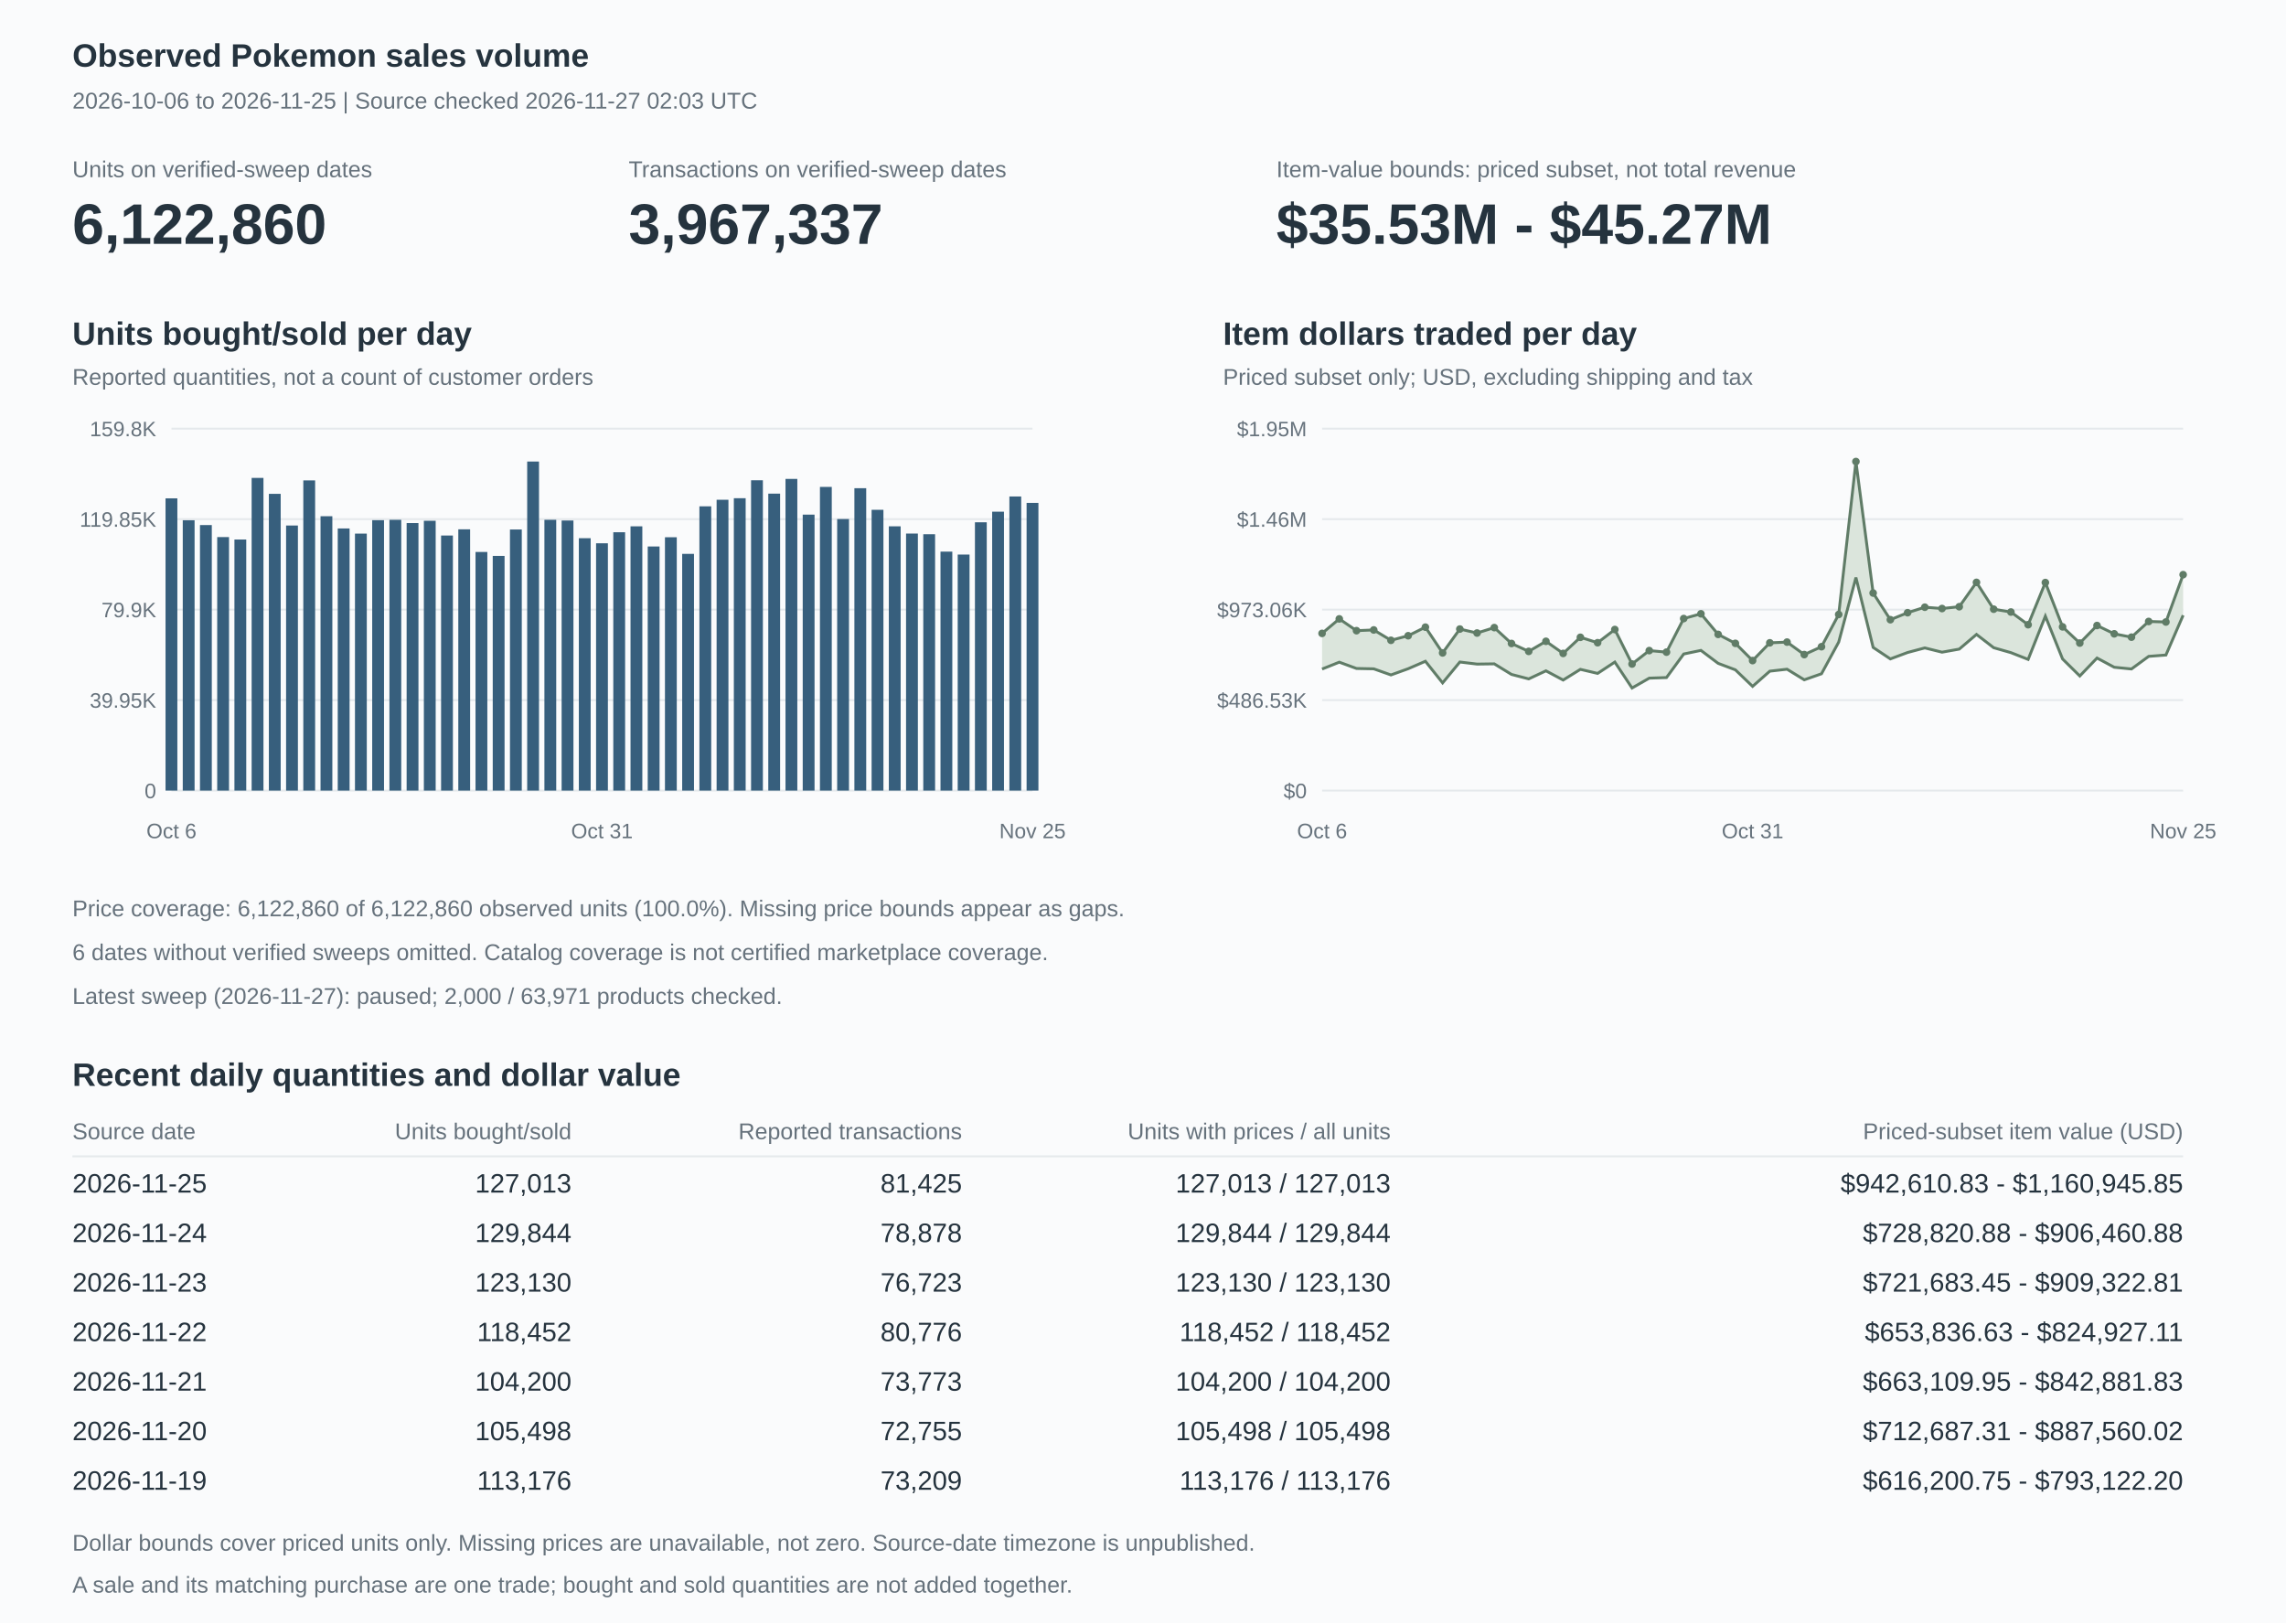
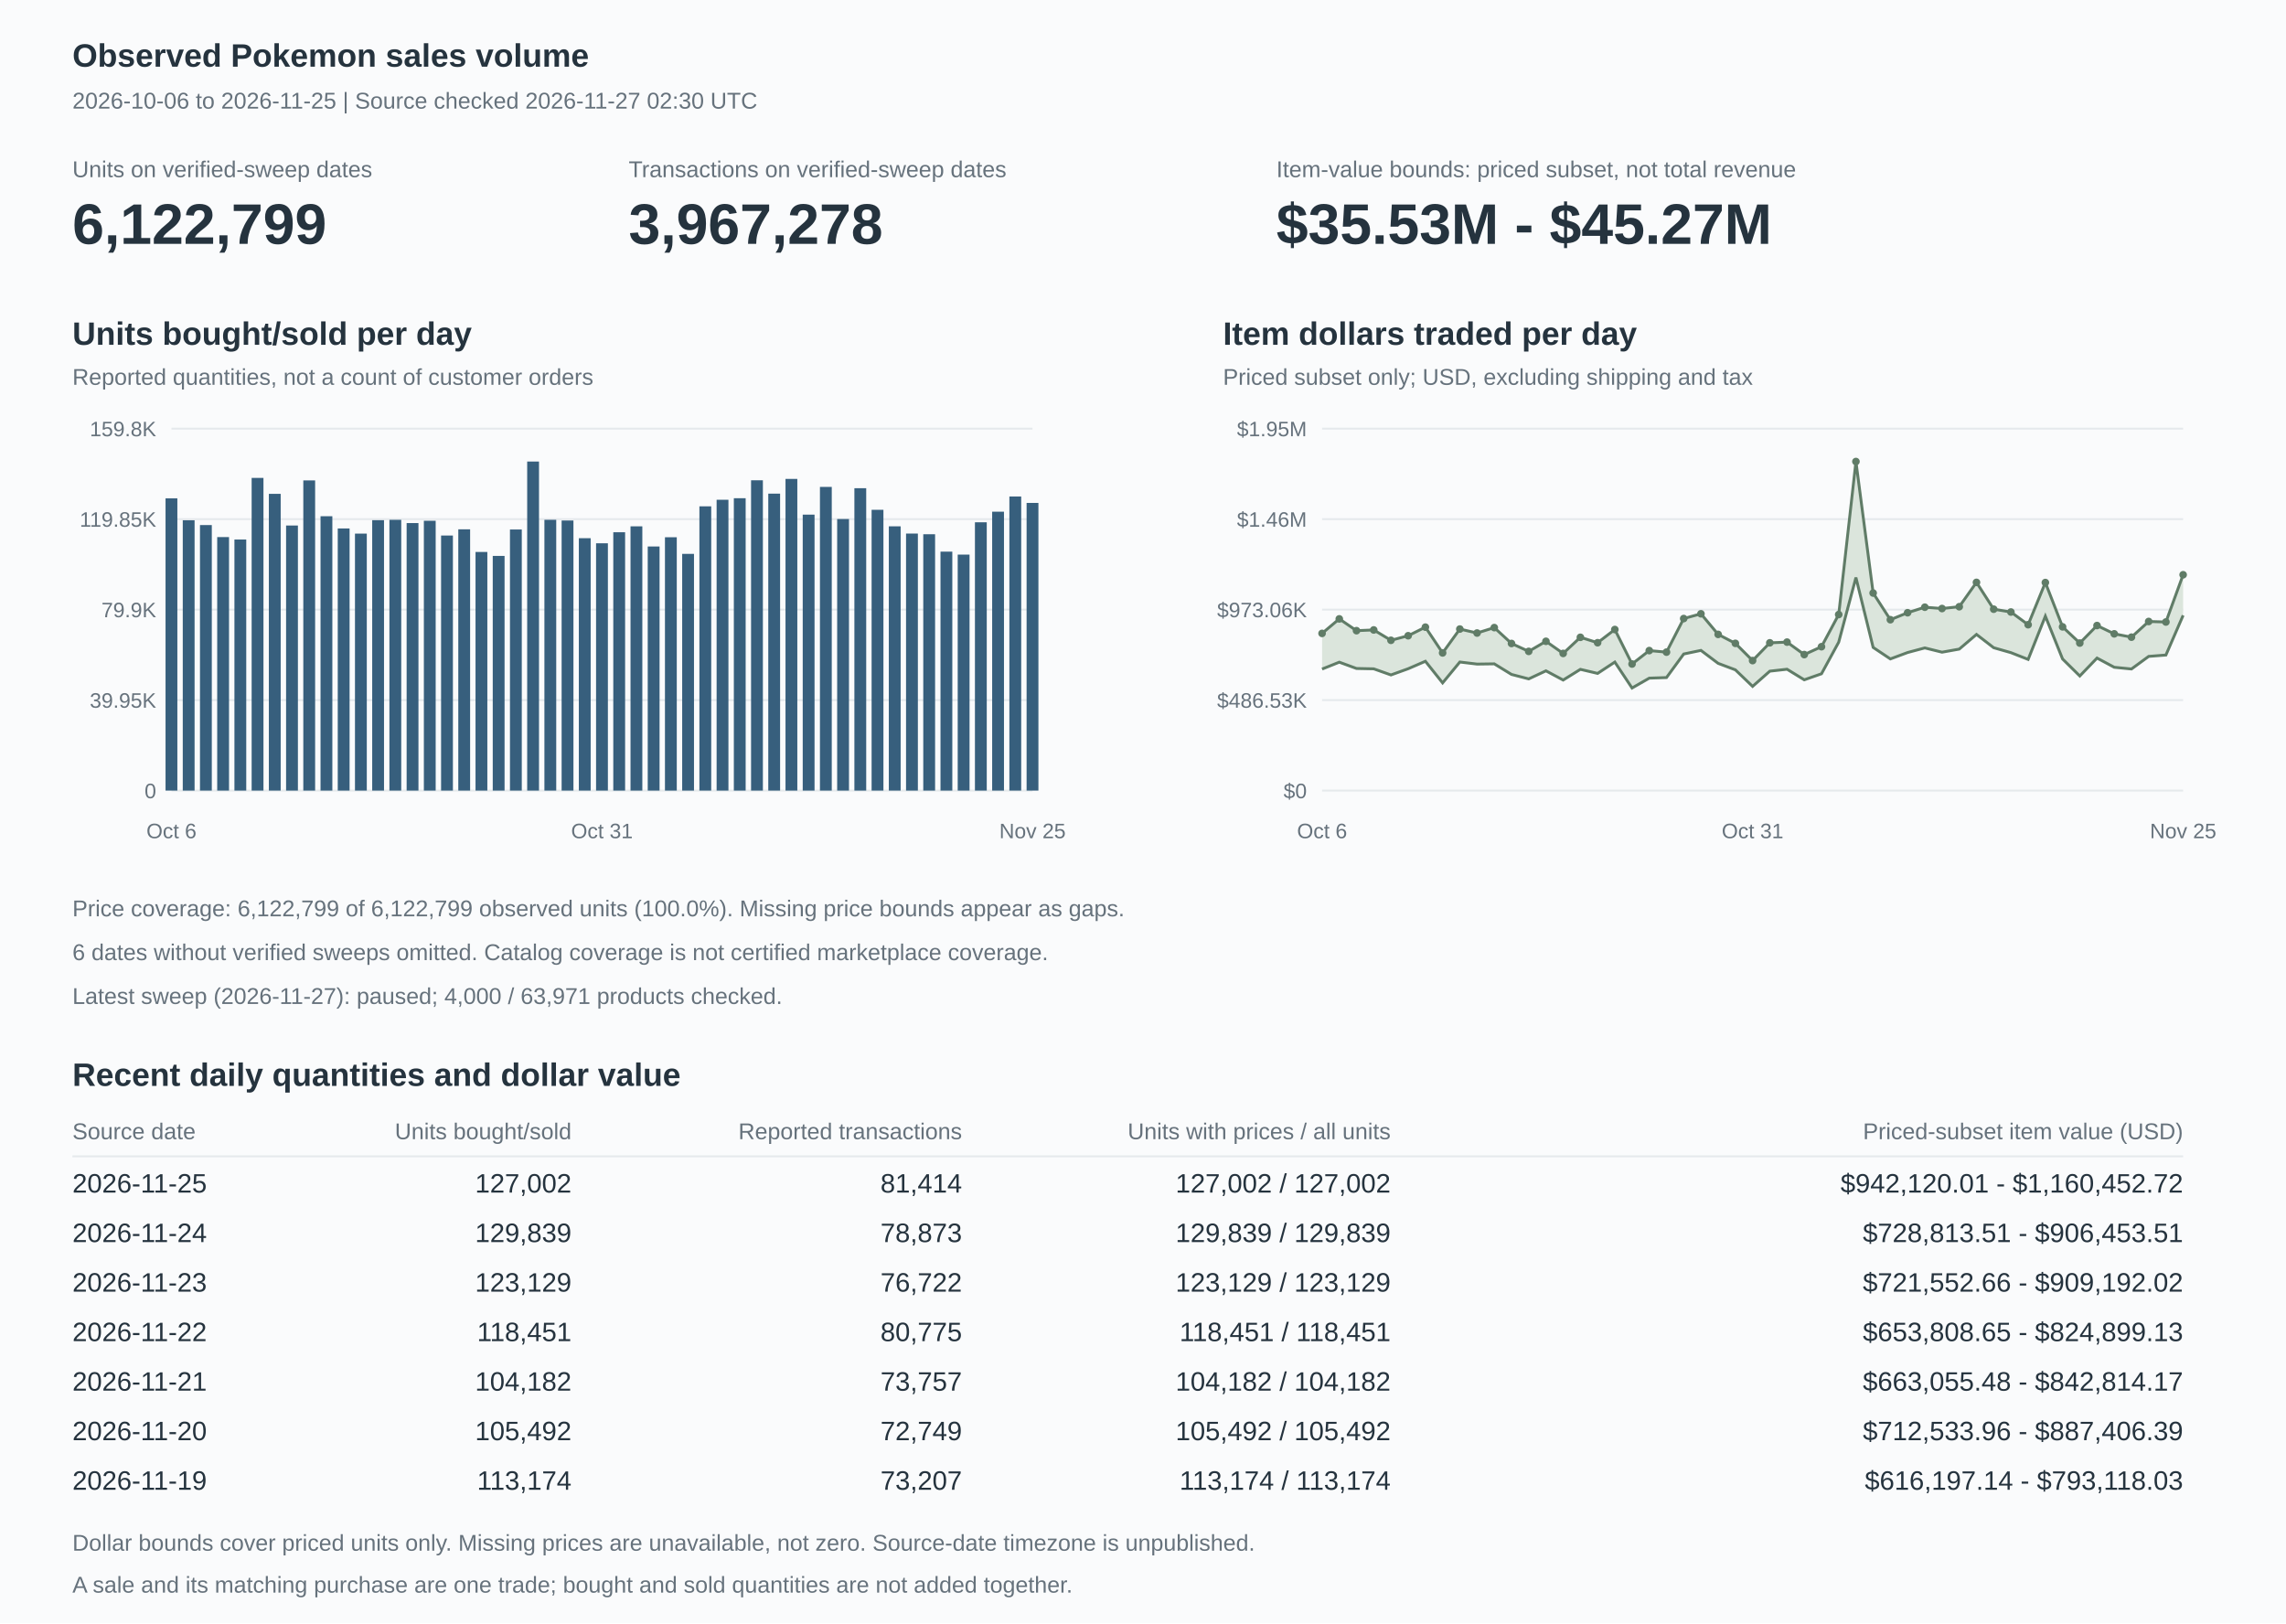
<svg xmlns="http://www.w3.org/2000/svg" width="1200" height="852" viewBox="0 0 1200 852" role="img" aria-labelledby="title description">
  <style>text{font-family:Arial,Helvetica,sans-serif;fill:#25333e;font-size:14px}.heading{font-size:17px;font-weight:600}.muted{fill:#66727c;font-size:12px}.axis{fill:#66727c;font-size:11px}.value{font-size:30px;font-weight:600}.grid{stroke:#e5e9ec;stroke-width:1}</style>
  <rect width="1200" height="852" fill="#fafbfc" />
  <text x="38" y="35" class="heading">Observed Pokemon sales volume</text>
-   <text x="38" y="57" class="muted">2026-10-06 to 2026-11-25 | Source checked 2026-11-27 02:03 UTC</text>
+   <text x="38" y="57" class="muted">2026-10-06 to 2026-11-25 | Source checked 2026-11-27 02:30 UTC</text>
  <text x="38" y="93" class="muted">Units on verified-sweep dates</text>
-   <text x="38" y="128" class="value">6,122,860</text>
+   <text x="38" y="128" class="value">6,122,799</text>
  <text x="330" y="93" class="muted">Transactions on verified-sweep dates</text>
-   <text x="330" y="128" class="value">3,967,337</text>
+   <text x="330" y="128" class="value">3,967,278</text>
  <text x="670" y="93" class="muted">Item-value bounds: priced subset, not total revenue</text>
  <text x="670" y="128" class="value">$35.53M - $45.27M</text>
  <text x="38" y="181" class="heading">Units bought/sold per day</text>
  <text x="38" y="202" class="muted">Reported quantities, not a count of customer orders</text>
  <path d="M90,415h452" class="grid" />
  <text x="82" y="419" text-anchor="end" class="axis">0</text>
  <path d="M90,367.5h452" class="grid" />
  <text x="82" y="371.5" text-anchor="end" class="axis">39.95K</text>
  <path d="M90,320h452" class="grid" />
  <text x="82" y="324" text-anchor="end" class="axis">79.9K</text>
  <path d="M90,272.5h452" class="grid" />
  <text x="82" y="276.5" text-anchor="end" class="axis">119.85K</text>
  <path d="M90,225h452" class="grid" />
  <text x="82" y="229" text-anchor="end" class="axis">159.8K</text>
  <rect x="86.898" y="261.598" width="6.204" height="153.402" fill="#375f7d" />
  <rect x="95.938" y="273.096" width="6.204" height="141.904" fill="#375f7d" />
  <rect x="104.978" y="275.622" width="6.204" height="139.378" fill="#375f7d" />
  <rect x="114.018" y="281.929" width="6.204" height="133.071" fill="#375f7d" />
  <rect x="123.058" y="283.21" width="6.204" height="131.79" fill="#375f7d" />
  <rect x="132.098" y="250.867" width="6.204" height="164.133" fill="#375f7d" />
  <rect x="141.138" y="259.233" width="6.204" height="155.767" fill="#375f7d" />
  <rect x="150.178" y="275.856" width="6.204" height="139.144" fill="#375f7d" />
  <rect x="159.218" y="252.182" width="6.204" height="162.818" fill="#375f7d" />
  <rect x="168.258" y="270.982" width="6.204" height="144.018" fill="#375f7d" />
  <rect x="177.298" y="277.402" width="6.204" height="137.598" fill="#375f7d" />
  <rect x="186.338" y="280.104" width="6.204" height="134.896" fill="#375f7d" />
  <rect x="195.378" y="273.057" width="6.204" height="141.943" fill="#375f7d" />
  <rect x="204.418" y="272.865" width="6.204" height="142.135" fill="#375f7d" />
  <rect x="213.458" y="274.575" width="6.204" height="140.425" fill="#375f7d" />
  <rect x="222.498" y="273.365" width="6.204" height="141.635" fill="#375f7d" />
  <rect x="231.538" y="281.11" width="6.204" height="133.89" fill="#375f7d" />
  <rect x="240.578" y="277.854" width="6.204" height="137.146" fill="#375f7d" />
  <rect x="249.618" y="289.74" width="6.204" height="125.26" fill="#375f7d" />
  <rect x="258.658" y="291.811" width="6.204" height="123.189" fill="#375f7d" />
  <rect x="267.698" y="277.946" width="6.204" height="137.054" fill="#375f7d" />
  <rect x="276.738" y="242.273" width="6.204" height="172.727" fill="#375f7d" />
  <rect x="285.778" y="272.851" width="6.204" height="142.149" fill="#375f7d" />
  <rect x="294.818" y="273.227" width="6.204" height="141.773" fill="#375f7d" />
  <rect x="303.858" y="282.516" width="6.204" height="132.484" fill="#375f7d" />
-   <rect x="312.898" y="285.184" width="6.204" height="129.816" fill="#375f7d" />
+   <rect x="312.898" y="285.185" width="6.204" height="129.815" fill="#375f7d" />
  <rect x="321.938" y="279.39" width="6.204" height="135.61" fill="#375f7d" />
-   <rect x="330.978" y="276.284" width="6.204" height="138.716" fill="#375f7d" />
+   <rect x="330.978" y="276.285" width="6.204" height="138.715" fill="#375f7d" />
  <rect x="340.018" y="286.866" width="6.204" height="128.134" fill="#375f7d" />
  <rect x="349.058" y="282.016" width="6.204" height="132.984" fill="#375f7d" />
-   <rect x="358.098" y="290.74" width="6.204" height="124.26" fill="#375f7d" />
-   <rect x="367.138" y="265.785" width="6.204" height="149.215" fill="#375f7d" />
+   <rect x="358.098" y="290.744" width="6.204" height="124.256" fill="#375f7d" />
+   <rect x="367.138" y="265.786" width="6.204" height="149.214" fill="#375f7d" />
  <rect x="376.178" y="262.339" width="6.204" height="152.661" fill="#375f7d" />
-   <rect x="385.218" y="261.525" width="6.204" height="153.475" fill="#375f7d" />
-   <rect x="394.258" y="252.113" width="6.204" height="162.887" fill="#375f7d" />
+   <rect x="385.218" y="261.526" width="6.204" height="153.474" fill="#375f7d" />
+   <rect x="394.258" y="252.116" width="6.204" height="162.884" fill="#375f7d" />
  <rect x="403.298" y="259.124" width="6.204" height="155.876" fill="#375f7d" />
  <rect x="412.338" y="251.391" width="6.204" height="163.609" fill="#375f7d" />
  <rect x="421.378" y="270.142" width="6.204" height="144.858" fill="#375f7d" />
  <rect x="430.418" y="255.593" width="6.204" height="159.407" fill="#375f7d" />
-   <rect x="439.458" y="272.458" width="6.204" height="142.542" fill="#375f7d" />
+   <rect x="439.458" y="272.459" width="6.204" height="142.541" fill="#375f7d" />
  <rect x="448.498" y="256.273" width="6.204" height="158.727" fill="#375f7d" />
  <rect x="457.538" y="267.608" width="6.204" height="147.392" fill="#375f7d" />
-   <rect x="466.578" y="276.277" width="6.204" height="138.723" fill="#375f7d" />
-   <rect x="475.618" y="280.078" width="6.204" height="134.922" fill="#375f7d" />
-   <rect x="484.658" y="280.434" width="6.204" height="134.566" fill="#375f7d" />
-   <rect x="493.698" y="289.563" width="6.204" height="125.437" fill="#375f7d" />
-   <rect x="502.738" y="291.106" width="6.204" height="123.894" fill="#375f7d" />
-   <rect x="511.778" y="274.161" width="6.204" height="140.839" fill="#375f7d" />
-   <rect x="520.818" y="268.598" width="6.204" height="146.402" fill="#375f7d" />
-   <rect x="529.858" y="260.615" width="6.204" height="154.385" fill="#375f7d" />
-   <rect x="538.898" y="263.981" width="6.204" height="151.019" fill="#375f7d" />
+   <rect x="466.578" y="276.281" width="6.204" height="138.719" fill="#375f7d" />
+   <rect x="475.618" y="280.082" width="6.204" height="134.918" fill="#375f7d" />
+   <rect x="484.658" y="280.436" width="6.204" height="134.564" fill="#375f7d" />
+   <rect x="493.698" y="289.57" width="6.204" height="125.43" fill="#375f7d" />
+   <rect x="502.738" y="291.128" width="6.204" height="123.872" fill="#375f7d" />
+   <rect x="511.778" y="274.162" width="6.204" height="140.838" fill="#375f7d" />
+   <rect x="520.818" y="268.6" width="6.204" height="146.4" fill="#375f7d" />
+   <rect x="529.858" y="260.621" width="6.204" height="154.379" fill="#375f7d" />
+   <rect x="538.898" y="263.995" width="6.204" height="151.005" fill="#375f7d" />
  <text x="90" y="440" text-anchor="middle" class="axis">Oct 6</text>
  <text x="316" y="440" text-anchor="middle" class="axis">Oct 31</text>
  <text x="542" y="440" text-anchor="middle" class="axis">Nov 25</text>
  <text x="642" y="181" class="heading">Item dollars traded per day</text>
  <text x="642" y="202" class="muted">Priced subset only; USD, excluding shipping and tax</text>
  <path d="M694,415h452" class="grid" />
  <text x="686" y="419" text-anchor="end" class="axis">$0</text>
  <path d="M694,367.5h452" class="grid" />
  <text x="686" y="371.5" text-anchor="end" class="axis">$486.53K</text>
  <path d="M694,320h452" class="grid" />
  <text x="686" y="324" text-anchor="end" class="axis">$973.06K</text>
  <path d="M694,272.5h452" class="grid" />
  <text x="686" y="276.5" text-anchor="end" class="axis">$1.46M</text>
  <path d="M694,225h452" class="grid" />
  <text x="686" y="229" text-anchor="end" class="axis">$1.95M</text>
-   <polygon points="694,332.488 703.04,324.868 712.08,331.058 721.12,330.673 730.16,336.112 739.2,333.713 748.24,329.21 757.28,342.73 766.32,330.21 775.36,332.294 784.4,329.447 793.44,337.776 802.48,341.928 811.52,336.639 820.56,343.003 829.6,334.539 838.64,337.382 847.68,330.453 856.72,348.559 865.76,341.513 874.8,342.323 883.84,324.696 892.88,322.196 901.92,333.018 910.96,337.713 920,346.757 929.04,337.434 938.08,337.054 947.12,343.61 956.16,339.473 965.2,322.553 974.24,242.273 983.28,311.304 992.32,325.297 1001.36,321.627 1010.4,318.738 1019.44,319.435 1028.48,318.481 1037.52,305.708 1046.56,319.776 1055.6,321.269 1064.64,327.926 1073.68,305.795 1082.72,329.057 1091.76,337.567 1100.8,328.347 1109.84,332.709 1118.88,334.462 1127.92,326.223 1136.96,326.502 1146,301.656 1146,322.973 1136.96,343.845 1127.92,344.542 1118.88,351.166 1109.84,350.26 1100.8,345.42 1091.76,354.84 1082.72,345.914 1073.68,323.439 1064.64,346.137 1055.6,342.586 1046.56,340.005 1037.52,333.028 1028.48,340.727 1019.44,342.349 1010.4,340.109 1001.36,342.513 992.32,345.879 983.28,339.849 974.24,303.168 965.2,337.046 956.16,353.682 947.12,356.848 938.08,351.285 929.04,352.308 920,360.294 910.96,351.615 901.92,348.214 892.88,341.408 883.84,343.301 874.8,355.671 865.76,355.975 856.72,361.149 847.68,347.536 838.64,353.488 829.6,351.356 820.56,356.972 811.52,352.135 802.48,356.369 793.44,354.025 784.4,348.473 775.36,348.6 766.32,347.508 757.28,358.473 748.24,347.117 739.2,351.032 730.16,354.297 721.12,351.087 712.08,350.9 703.04,347.592 694,351.206" fill="#dbe5dc" />
-   <polyline points="694,351.206 703.04,347.592 712.08,350.9 721.12,351.087 730.16,354.297 739.2,351.032 748.24,347.117 757.28,358.473 766.32,347.508 775.36,348.6 784.4,348.473 793.44,354.025 802.48,356.369 811.52,352.135 820.56,356.972 829.6,351.356 838.64,353.488 847.68,347.536 856.72,361.149 865.76,355.975 874.8,355.671 883.84,343.301 892.88,341.408 901.92,348.214 910.96,351.615 920,360.294 929.04,352.308 938.08,351.285 947.12,356.848 956.16,353.682 965.2,337.046 974.24,303.168 983.28,339.849 992.32,345.879 1001.36,342.513 1010.4,340.109 1019.44,342.349 1028.48,340.727 1037.52,333.028 1046.56,340.005 1055.6,342.586 1064.64,346.137 1073.68,323.439 1082.72,345.914 1091.76,354.84 1100.8,345.42 1109.84,350.26 1118.88,351.166 1127.92,344.542 1136.96,343.845 1146,322.973" fill="none" stroke="#607c67" stroke-width="1.5" />
-   <polyline points="694,332.488 703.04,324.868 712.08,331.058 721.12,330.673 730.16,336.112 739.2,333.713 748.24,329.21 757.28,342.73 766.32,330.21 775.36,332.294 784.4,329.447 793.44,337.776 802.48,341.928 811.52,336.639 820.56,343.003 829.6,334.539 838.64,337.382 847.68,330.453 856.72,348.559 865.76,341.513 874.8,342.323 883.84,324.696 892.88,322.196 901.92,333.018 910.96,337.713 920,346.757 929.04,337.434 938.08,337.054 947.12,343.61 956.16,339.473 965.2,322.553 974.24,242.273 983.28,311.304 992.32,325.297 1001.36,321.627 1010.4,318.738 1019.44,319.435 1028.48,318.481 1037.52,305.708 1046.56,319.776 1055.6,321.269 1064.64,327.926 1073.68,305.795 1082.72,329.057 1091.76,337.567 1100.8,328.347 1109.84,332.709 1118.88,334.462 1127.92,326.223 1136.96,326.502 1146,301.656" fill="none" stroke="#607c67" stroke-width="1.5" />
+   <polygon points="694,332.488 703.04,324.868 712.08,331.058 721.12,330.673 730.16,336.112 739.2,333.713 748.24,329.21 757.28,342.73 766.32,330.21 775.36,332.294 784.4,329.447 793.44,337.776 802.48,341.928 811.52,336.639 820.56,343.003 829.6,334.539 838.64,337.382 847.68,330.453 856.72,348.559 865.76,341.513 874.8,342.323 883.84,324.696 892.88,322.196 901.92,333.018 910.96,337.713 920,346.761 929.04,337.434 938.08,337.063 947.12,343.609 956.16,339.473 965.2,322.591 974.24,242.273 983.28,311.304 992.32,325.304 1001.36,321.64 1010.4,318.738 1019.44,319.435 1028.48,318.481 1037.52,305.708 1046.56,319.776 1055.6,321.269 1064.64,327.926 1073.68,305.796 1082.72,329.057 1091.76,337.568 1100.8,328.362 1109.84,332.716 1118.88,334.465 1127.92,326.235 1136.96,326.503 1146,301.705 1146,323.02 1136.96,343.846 1127.92,344.555 1118.88,351.168 1109.84,350.266 1100.8,345.435 1091.76,354.84 1082.72,345.915 1073.68,323.439 1064.64,346.137 1055.6,342.586 1046.56,340.005 1037.52,333.027 1028.48,340.727 1019.44,342.349 1010.4,340.109 1001.36,342.526 992.32,345.886 983.28,339.849 974.24,303.168 965.2,337.085 956.16,353.682 947.12,356.848 938.08,351.294 929.04,352.308 920,360.298 910.96,351.615 901.92,348.214 892.88,341.408 883.84,343.301 874.8,355.671 865.76,355.975 856.72,361.149 847.68,347.536 838.64,353.487 829.6,351.355 820.56,356.972 811.52,352.135 802.48,356.369 793.44,354.025 784.4,348.473 775.36,348.6 766.32,347.508 757.28,358.473 748.24,347.117 739.2,351.032 730.16,354.297 721.12,351.087 712.08,350.9 703.04,347.592 694,351.206" fill="#dbe5dc" />
+   <polyline points="694,351.206 703.04,347.592 712.08,350.9 721.12,351.087 730.16,354.297 739.2,351.032 748.24,347.117 757.28,358.473 766.32,347.508 775.36,348.6 784.4,348.473 793.44,354.025 802.48,356.369 811.52,352.135 820.56,356.972 829.6,351.355 838.64,353.487 847.68,347.536 856.72,361.149 865.76,355.975 874.8,355.671 883.84,343.301 892.88,341.408 901.92,348.214 910.96,351.615 920,360.298 929.04,352.308 938.08,351.294 947.12,356.848 956.16,353.682 965.2,337.085 974.24,303.168 983.28,339.849 992.32,345.886 1001.36,342.526 1010.4,340.109 1019.44,342.349 1028.48,340.727 1037.52,333.027 1046.56,340.005 1055.6,342.586 1064.64,346.137 1073.68,323.439 1082.72,345.915 1091.76,354.84 1100.8,345.435 1109.84,350.266 1118.88,351.168 1127.92,344.555 1136.96,343.846 1146,323.02" fill="none" stroke="#607c67" stroke-width="1.5" />
+   <polyline points="694,332.488 703.04,324.868 712.08,331.058 721.12,330.673 730.16,336.112 739.2,333.713 748.24,329.21 757.28,342.73 766.32,330.21 775.36,332.294 784.4,329.447 793.44,337.776 802.48,341.928 811.52,336.639 820.56,343.003 829.6,334.539 838.64,337.382 847.68,330.453 856.72,348.559 865.76,341.513 874.8,342.323 883.84,324.696 892.88,322.196 901.92,333.018 910.96,337.713 920,346.761 929.04,337.434 938.08,337.063 947.12,343.609 956.16,339.473 965.2,322.591 974.24,242.273 983.28,311.304 992.32,325.304 1001.36,321.64 1010.4,318.738 1019.44,319.435 1028.48,318.481 1037.52,305.708 1046.56,319.776 1055.6,321.269 1064.64,327.926 1073.68,305.796 1082.72,329.057 1091.76,337.568 1100.8,328.362 1109.84,332.716 1118.88,334.465 1127.92,326.235 1136.96,326.503 1146,301.705" fill="none" stroke="#607c67" stroke-width="1.5" />
  <circle cx="694" cy="332.488" r="2" fill="#607c67" />
  <circle cx="703.04" cy="324.868" r="2" fill="#607c67" />
  <circle cx="712.08" cy="331.058" r="2" fill="#607c67" />
  <circle cx="721.12" cy="330.673" r="2" fill="#607c67" />
  <circle cx="730.16" cy="336.112" r="2" fill="#607c67" />
  <circle cx="739.2" cy="333.713" r="2" fill="#607c67" />
  <circle cx="748.24" cy="329.21" r="2" fill="#607c67" />
  <circle cx="757.28" cy="342.73" r="2" fill="#607c67" />
  <circle cx="766.32" cy="330.21" r="2" fill="#607c67" />
  <circle cx="775.36" cy="332.294" r="2" fill="#607c67" />
  <circle cx="784.4" cy="329.447" r="2" fill="#607c67" />
  <circle cx="793.44" cy="337.776" r="2" fill="#607c67" />
  <circle cx="802.48" cy="341.928" r="2" fill="#607c67" />
  <circle cx="811.52" cy="336.639" r="2" fill="#607c67" />
  <circle cx="820.56" cy="343.003" r="2" fill="#607c67" />
  <circle cx="829.6" cy="334.539" r="2" fill="#607c67" />
  <circle cx="838.64" cy="337.382" r="2" fill="#607c67" />
  <circle cx="847.68" cy="330.453" r="2" fill="#607c67" />
  <circle cx="856.72" cy="348.559" r="2" fill="#607c67" />
  <circle cx="865.76" cy="341.513" r="2" fill="#607c67" />
  <circle cx="874.8" cy="342.323" r="2" fill="#607c67" />
  <circle cx="883.84" cy="324.696" r="2" fill="#607c67" />
  <circle cx="892.88" cy="322.196" r="2" fill="#607c67" />
  <circle cx="901.92" cy="333.018" r="2" fill="#607c67" />
  <circle cx="910.96" cy="337.713" r="2" fill="#607c67" />
-   <circle cx="920" cy="346.757" r="2" fill="#607c67" />
+   <circle cx="920" cy="346.761" r="2" fill="#607c67" />
  <circle cx="929.04" cy="337.434" r="2" fill="#607c67" />
-   <circle cx="938.08" cy="337.054" r="2" fill="#607c67" />
-   <circle cx="947.12" cy="343.61" r="2" fill="#607c67" />
+   <circle cx="938.08" cy="337.063" r="2" fill="#607c67" />
+   <circle cx="947.12" cy="343.609" r="2" fill="#607c67" />
  <circle cx="956.16" cy="339.473" r="2" fill="#607c67" />
-   <circle cx="965.2" cy="322.553" r="2" fill="#607c67" />
+   <circle cx="965.2" cy="322.591" r="2" fill="#607c67" />
  <circle cx="974.24" cy="242.273" r="2" fill="#607c67" />
  <circle cx="983.28" cy="311.304" r="2" fill="#607c67" />
-   <circle cx="992.32" cy="325.297" r="2" fill="#607c67" />
-   <circle cx="1001.36" cy="321.627" r="2" fill="#607c67" />
+   <circle cx="992.32" cy="325.304" r="2" fill="#607c67" />
+   <circle cx="1001.36" cy="321.64" r="2" fill="#607c67" />
  <circle cx="1010.4" cy="318.738" r="2" fill="#607c67" />
  <circle cx="1019.44" cy="319.435" r="2" fill="#607c67" />
  <circle cx="1028.48" cy="318.481" r="2" fill="#607c67" />
  <circle cx="1037.52" cy="305.708" r="2" fill="#607c67" />
  <circle cx="1046.56" cy="319.776" r="2" fill="#607c67" />
  <circle cx="1055.6" cy="321.269" r="2" fill="#607c67" />
  <circle cx="1064.64" cy="327.926" r="2" fill="#607c67" />
-   <circle cx="1073.68" cy="305.795" r="2" fill="#607c67" />
+   <circle cx="1073.68" cy="305.796" r="2" fill="#607c67" />
  <circle cx="1082.72" cy="329.057" r="2" fill="#607c67" />
-   <circle cx="1091.76" cy="337.567" r="2" fill="#607c67" />
-   <circle cx="1100.8" cy="328.347" r="2" fill="#607c67" />
-   <circle cx="1109.84" cy="332.709" r="2" fill="#607c67" />
-   <circle cx="1118.88" cy="334.462" r="2" fill="#607c67" />
-   <circle cx="1127.92" cy="326.223" r="2" fill="#607c67" />
-   <circle cx="1136.96" cy="326.502" r="2" fill="#607c67" />
-   <circle cx="1146" cy="301.656" r="2" fill="#607c67" />
+   <circle cx="1091.76" cy="337.568" r="2" fill="#607c67" />
+   <circle cx="1100.8" cy="328.362" r="2" fill="#607c67" />
+   <circle cx="1109.84" cy="332.716" r="2" fill="#607c67" />
+   <circle cx="1118.88" cy="334.465" r="2" fill="#607c67" />
+   <circle cx="1127.92" cy="326.235" r="2" fill="#607c67" />
+   <circle cx="1136.96" cy="326.503" r="2" fill="#607c67" />
+   <circle cx="1146" cy="301.705" r="2" fill="#607c67" />
  <text x="694" y="440" text-anchor="middle" class="axis">Oct 6</text>
  <text x="920" y="440" text-anchor="middle" class="axis">Oct 31</text>
  <text x="1146" y="440" text-anchor="middle" class="axis">Nov 25</text>
-   <text x="38" y="481" class="muted">Price coverage: 6,122,860 of 6,122,860 observed units (100.0%). Missing price bounds appear as gaps.</text>
+   <text x="38" y="481" class="muted">Price coverage: 6,122,799 of 6,122,799 observed units (100.0%). Missing price bounds appear as gaps.</text>
  <text x="38" y="504" class="muted">6 dates without verified sweeps omitted. Catalog coverage is not certified marketplace coverage.</text>
-   <text x="38" y="527" class="muted">Latest sweep (2026-11-27): paused; 2,000 / 63,971 products checked.</text>
+   <text x="38" y="527" class="muted">Latest sweep (2026-11-27): paused; 4,000 / 63,971 products checked.</text>
  <text x="38" y="570" class="heading">Recent daily quantities and dollar value</text>
  <text x="38" y="598" class="muted">Source date</text>
  <text x="300" y="598" text-anchor="end" class="muted">Units bought/sold</text>
  <text x="505" y="598" text-anchor="end" class="muted">Reported transactions</text>
  <text x="730" y="598" text-anchor="end" class="muted">Units with prices / all units</text>
  <text x="1146" y="598" text-anchor="end" class="muted">Priced-subset item value (USD)</text>
  <path d="M38,607h1108" class="grid" />
  <text x="38" y="626">2026-11-25</text>
-   <text x="300" y="626" text-anchor="end">127,013</text>
-   <text x="505" y="626" text-anchor="end">81,425</text>
-   <text x="730" y="626" text-anchor="end">127,013 / 127,013</text>
-   <text x="1146" y="626" text-anchor="end">$942,610.83 - $1,160,945.85</text>
+   <text x="300" y="626" text-anchor="end">127,002</text>
+   <text x="505" y="626" text-anchor="end">81,414</text>
+   <text x="730" y="626" text-anchor="end">127,002 / 127,002</text>
+   <text x="1146" y="626" text-anchor="end">$942,120.01 - $1,160,452.72</text>
  <text x="38" y="652">2026-11-24</text>
-   <text x="300" y="652" text-anchor="end">129,844</text>
-   <text x="505" y="652" text-anchor="end">78,878</text>
-   <text x="730" y="652" text-anchor="end">129,844 / 129,844</text>
-   <text x="1146" y="652" text-anchor="end">$728,820.88 - $906,460.88</text>
+   <text x="300" y="652" text-anchor="end">129,839</text>
+   <text x="505" y="652" text-anchor="end">78,873</text>
+   <text x="730" y="652" text-anchor="end">129,839 / 129,839</text>
+   <text x="1146" y="652" text-anchor="end">$728,813.51 - $906,453.51</text>
  <text x="38" y="678">2026-11-23</text>
-   <text x="300" y="678" text-anchor="end">123,130</text>
-   <text x="505" y="678" text-anchor="end">76,723</text>
-   <text x="730" y="678" text-anchor="end">123,130 / 123,130</text>
-   <text x="1146" y="678" text-anchor="end">$721,683.45 - $909,322.81</text>
+   <text x="300" y="678" text-anchor="end">123,129</text>
+   <text x="505" y="678" text-anchor="end">76,722</text>
+   <text x="730" y="678" text-anchor="end">123,129 / 123,129</text>
+   <text x="1146" y="678" text-anchor="end">$721,552.66 - $909,192.02</text>
  <text x="38" y="704">2026-11-22</text>
-   <text x="300" y="704" text-anchor="end">118,452</text>
-   <text x="505" y="704" text-anchor="end">80,776</text>
-   <text x="730" y="704" text-anchor="end">118,452 / 118,452</text>
-   <text x="1146" y="704" text-anchor="end">$653,836.63 - $824,927.11</text>
+   <text x="300" y="704" text-anchor="end">118,451</text>
+   <text x="505" y="704" text-anchor="end">80,775</text>
+   <text x="730" y="704" text-anchor="end">118,451 / 118,451</text>
+   <text x="1146" y="704" text-anchor="end">$653,808.65 - $824,899.13</text>
  <text x="38" y="730">2026-11-21</text>
-   <text x="300" y="730" text-anchor="end">104,200</text>
-   <text x="505" y="730" text-anchor="end">73,773</text>
-   <text x="730" y="730" text-anchor="end">104,200 / 104,200</text>
-   <text x="1146" y="730" text-anchor="end">$663,109.95 - $842,881.83</text>
+   <text x="300" y="730" text-anchor="end">104,182</text>
+   <text x="505" y="730" text-anchor="end">73,757</text>
+   <text x="730" y="730" text-anchor="end">104,182 / 104,182</text>
+   <text x="1146" y="730" text-anchor="end">$663,055.48 - $842,814.17</text>
  <text x="38" y="756">2026-11-20</text>
-   <text x="300" y="756" text-anchor="end">105,498</text>
-   <text x="505" y="756" text-anchor="end">72,755</text>
-   <text x="730" y="756" text-anchor="end">105,498 / 105,498</text>
-   <text x="1146" y="756" text-anchor="end">$712,687.31 - $887,560.02</text>
+   <text x="300" y="756" text-anchor="end">105,492</text>
+   <text x="505" y="756" text-anchor="end">72,749</text>
+   <text x="730" y="756" text-anchor="end">105,492 / 105,492</text>
+   <text x="1146" y="756" text-anchor="end">$712,533.96 - $887,406.39</text>
  <text x="38" y="782">2026-11-19</text>
-   <text x="300" y="782" text-anchor="end">113,176</text>
-   <text x="505" y="782" text-anchor="end">73,209</text>
-   <text x="730" y="782" text-anchor="end">113,176 / 113,176</text>
-   <text x="1146" y="782" text-anchor="end">$616,200.75 - $793,122.20</text>
+   <text x="300" y="782" text-anchor="end">113,174</text>
+   <text x="505" y="782" text-anchor="end">73,207</text>
+   <text x="730" y="782" text-anchor="end">113,174 / 113,174</text>
+   <text x="1146" y="782" text-anchor="end">$616,197.14 - $793,118.03</text>
  <text x="38" y="814" class="muted">Dollar bounds cover priced units only. Missing prices are unavailable, not zero. Source-date timezone is unpublished.</text>
  <text x="38" y="836" class="muted">A sale and its matching purchase are one trade; bought and sold quantities are not added together.</text>
</svg>
